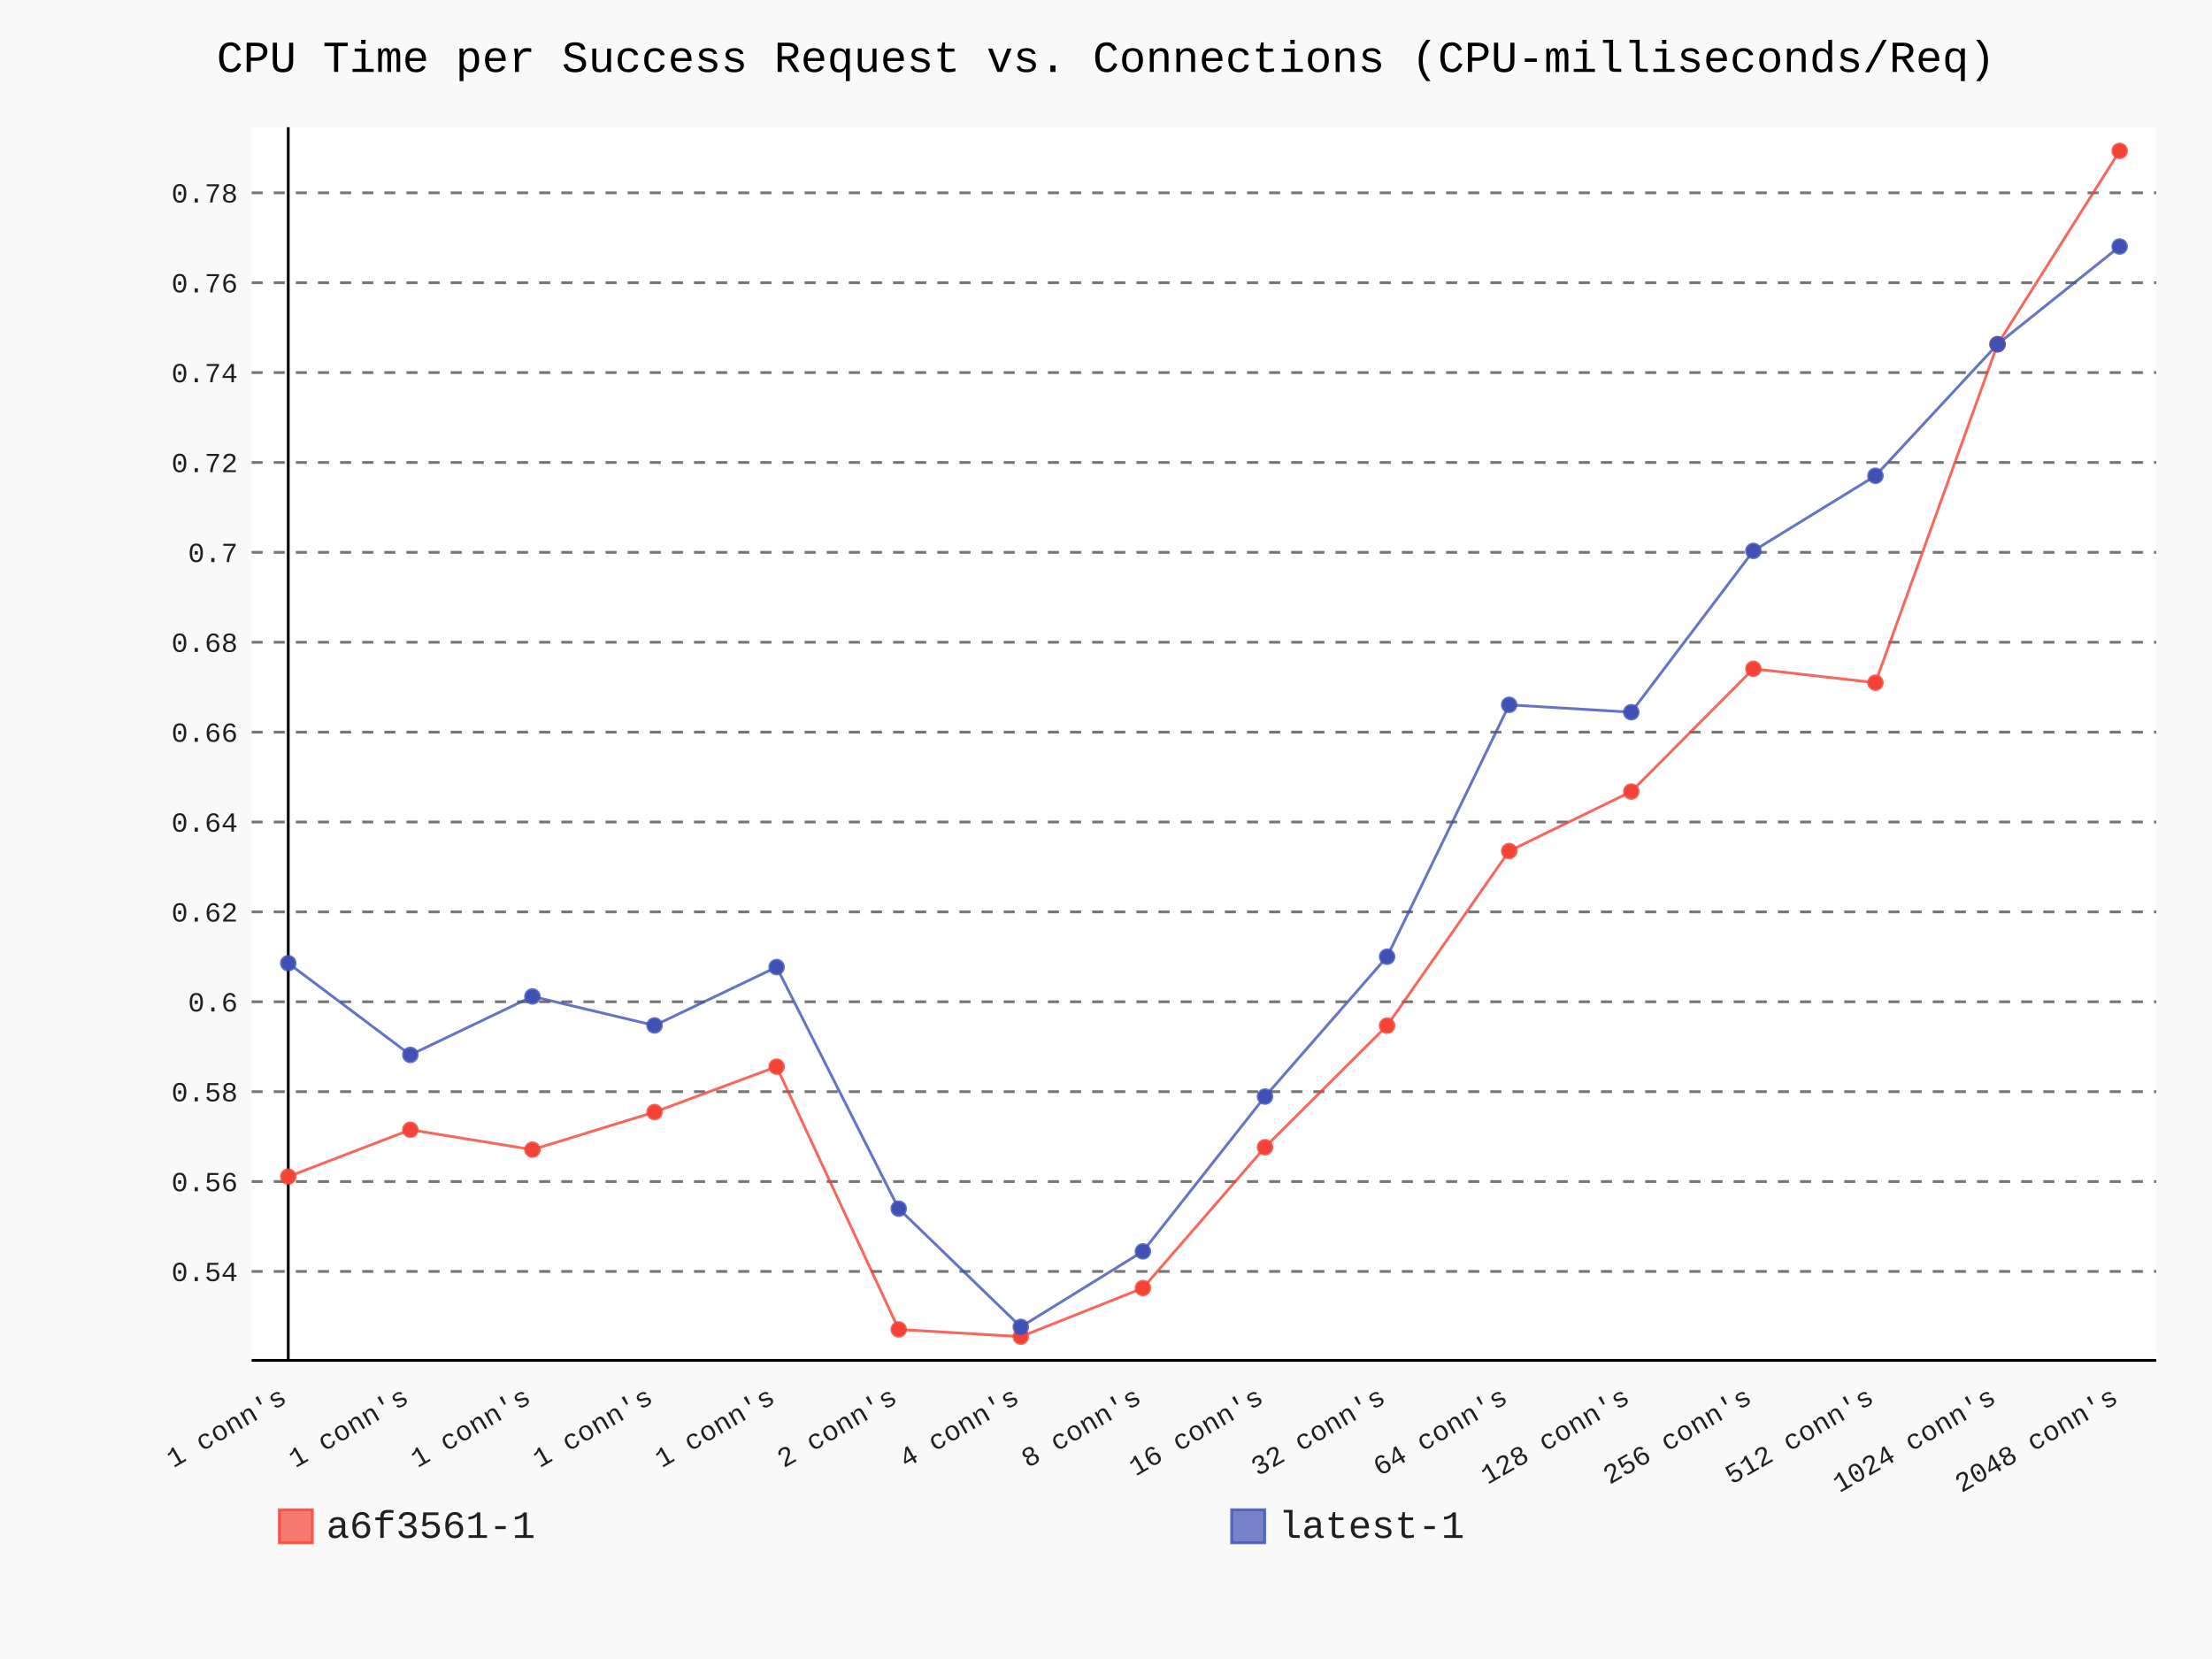
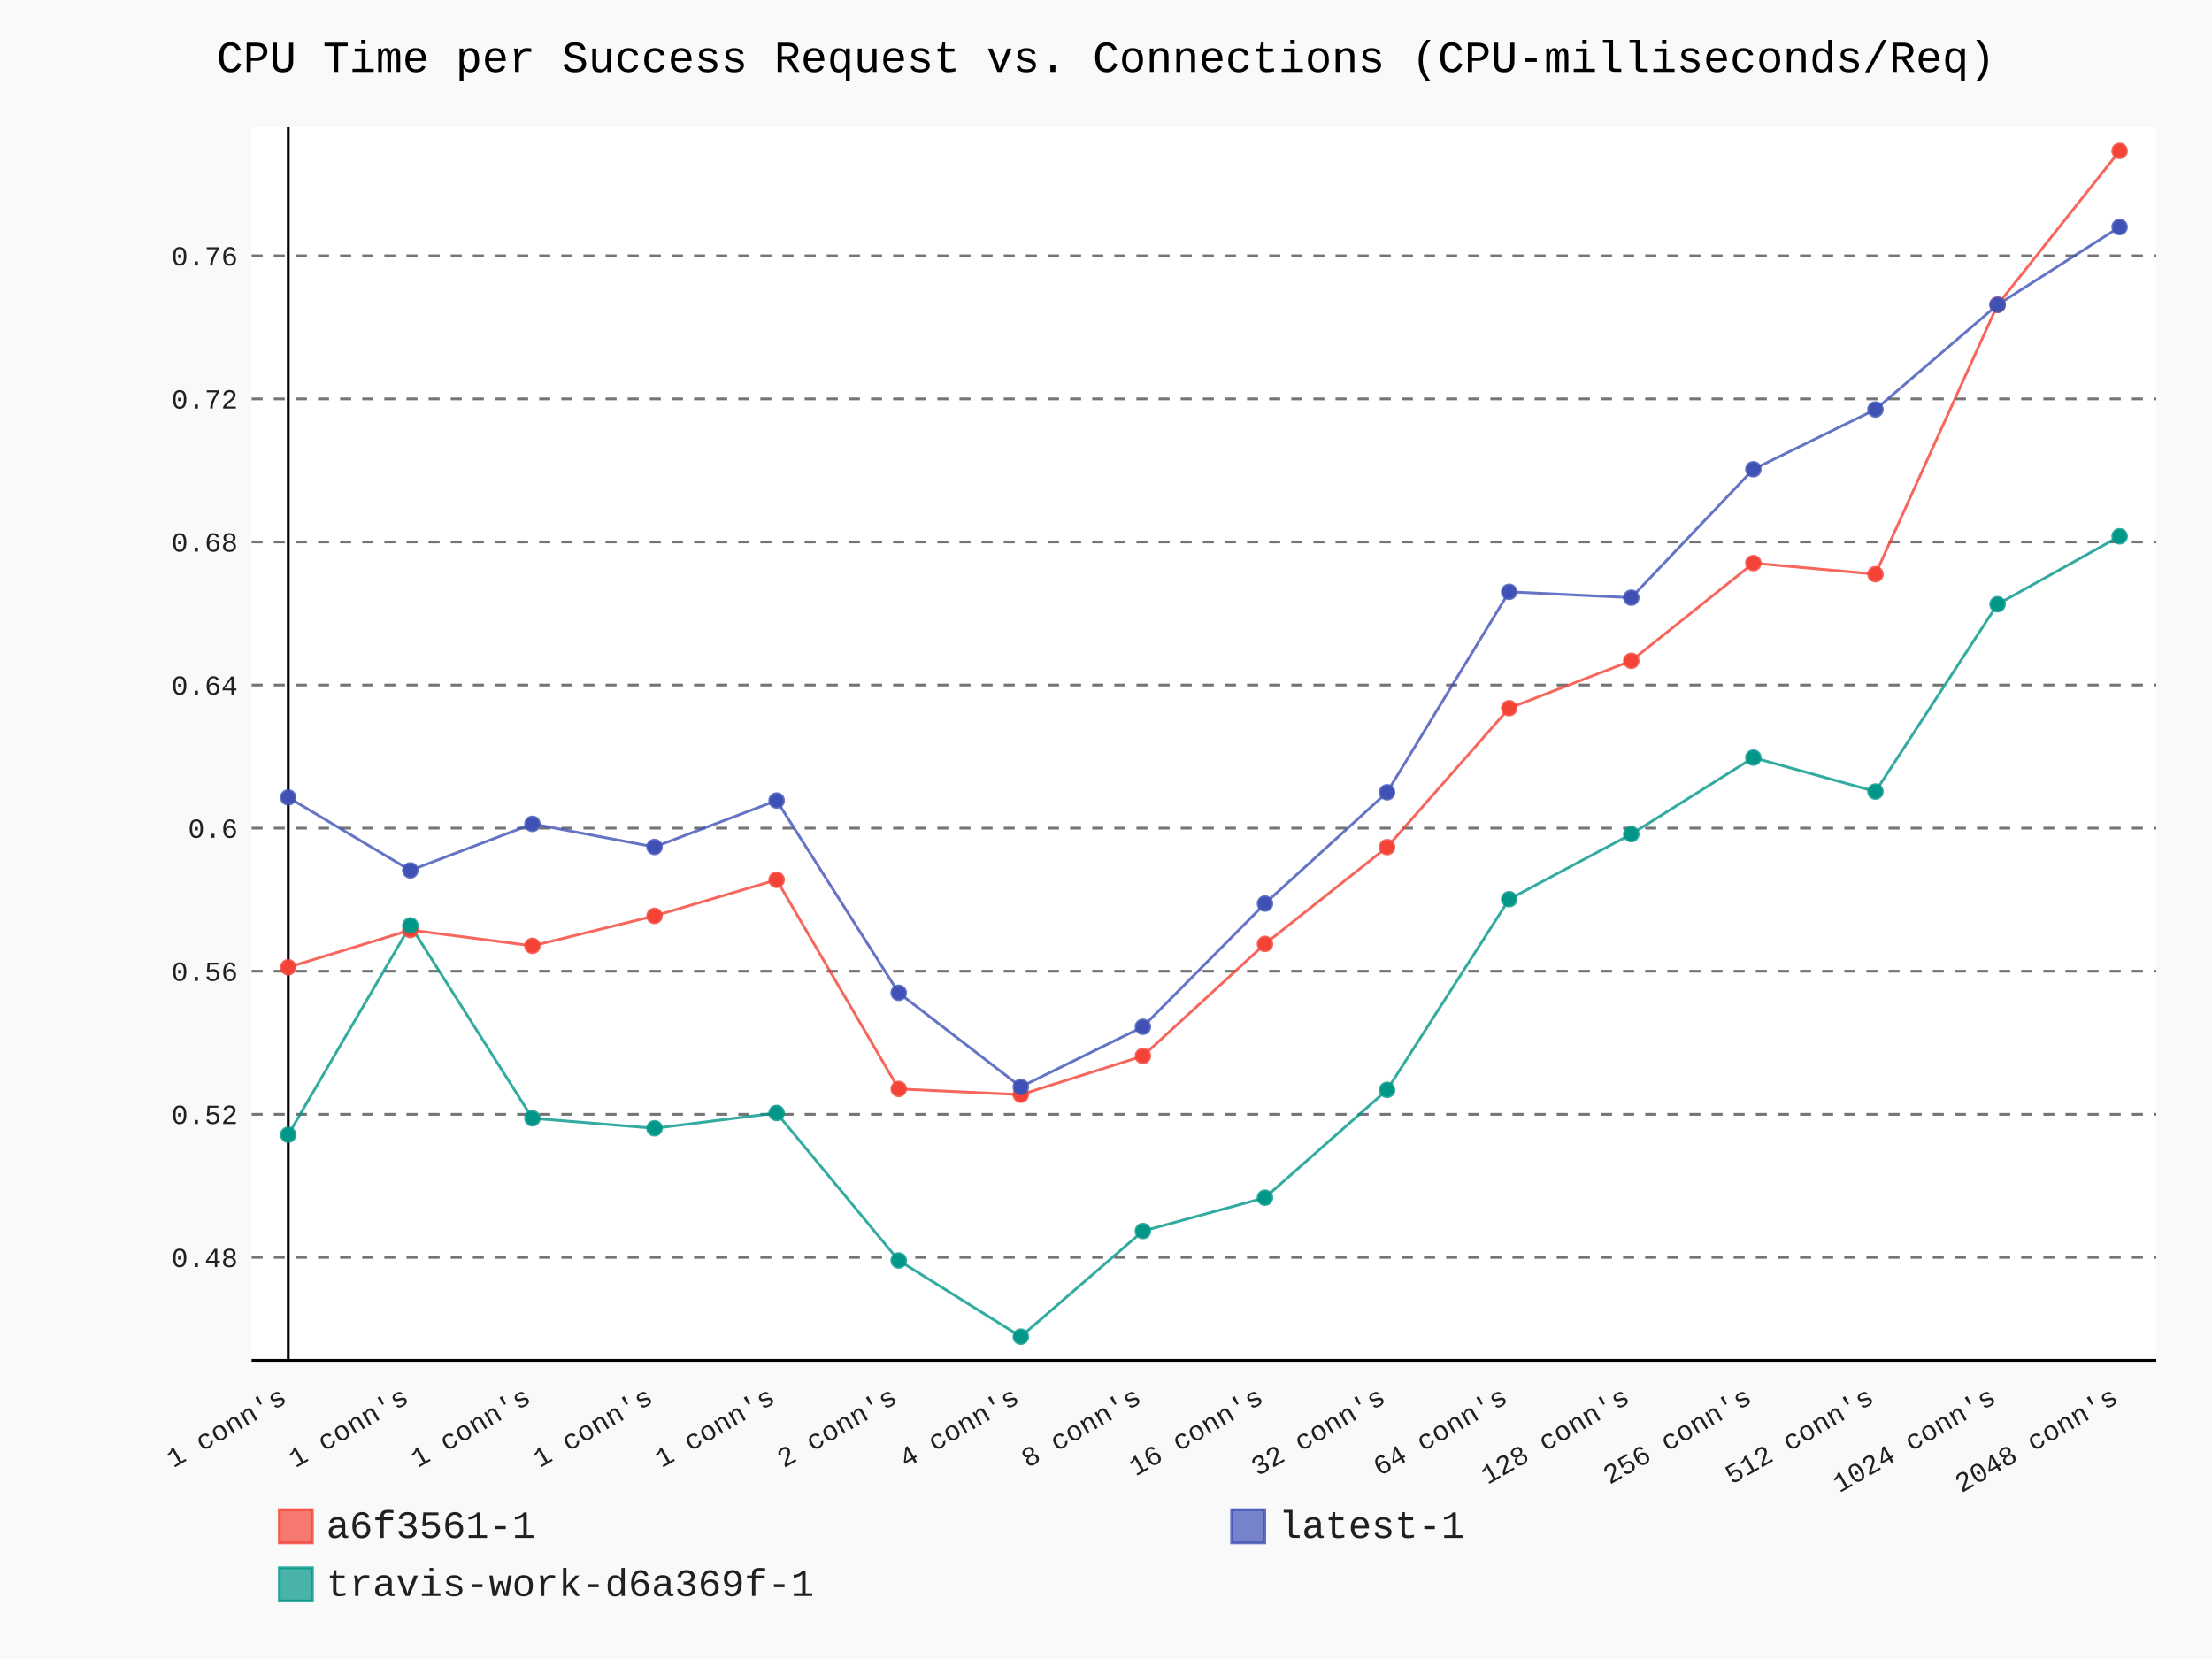
- <svg xmlns="http://www.w3.org/2000/svg" id="chart-99166ab4-c7ba-43b7-9d67-c3d33aabeb8f" class="pygal-chart" viewBox="0 0 800 600">
+ <svg xmlns="http://www.w3.org/2000/svg" id="chart-7c6880dc-d31f-4989-b0ab-94fe5ef21adb" class="pygal-chart" viewBox="0 0 800 600">
  <defs>
-     <style type="text/css">#chart-99166ab4-c7ba-43b7-9d67-c3d33aabeb8f{-webkit-user-select:none;-webkit-font-smoothing:antialiased;font-family:Consolas,"Liberation Mono",Menlo,Courier,monospace}#chart-99166ab4-c7ba-43b7-9d67-c3d33aabeb8f .title{font-family:Consolas,"Liberation Mono",Menlo,Courier,monospace;font-size:16px}#chart-99166ab4-c7ba-43b7-9d67-c3d33aabeb8f .legends .legend text{font-family:Consolas,"Liberation Mono",Menlo,Courier,monospace;font-size:14px}#chart-99166ab4-c7ba-43b7-9d67-c3d33aabeb8f .axis text{font-family:Consolas,"Liberation Mono",Menlo,Courier,monospace;font-size:10px}#chart-99166ab4-c7ba-43b7-9d67-c3d33aabeb8f .axis text.major{font-family:Consolas,"Liberation Mono",Menlo,Courier,monospace;font-size:10px}#chart-99166ab4-c7ba-43b7-9d67-c3d33aabeb8f .text-overlay text.value{font-family:Consolas,"Liberation Mono",Menlo,Courier,monospace;font-size:16px}#chart-99166ab4-c7ba-43b7-9d67-c3d33aabeb8f .text-overlay text.label{font-family:Consolas,"Liberation Mono",Menlo,Courier,monospace;font-size:10px}#chart-99166ab4-c7ba-43b7-9d67-c3d33aabeb8f .tooltip{font-family:Consolas,"Liberation Mono",Menlo,Courier,monospace;font-size:14px}#chart-99166ab4-c7ba-43b7-9d67-c3d33aabeb8f text.no_data{font-family:Consolas,"Liberation Mono",Menlo,Courier,monospace;font-size:64px}
- #chart-99166ab4-c7ba-43b7-9d67-c3d33aabeb8f{background-color:rgba(249,249,249,1)}#chart-99166ab4-c7ba-43b7-9d67-c3d33aabeb8f path,#chart-99166ab4-c7ba-43b7-9d67-c3d33aabeb8f line,#chart-99166ab4-c7ba-43b7-9d67-c3d33aabeb8f rect,#chart-99166ab4-c7ba-43b7-9d67-c3d33aabeb8f circle{-webkit-transition:150ms;-moz-transition:150ms;transition:150ms}#chart-99166ab4-c7ba-43b7-9d67-c3d33aabeb8f .graph &gt; .background{fill:rgba(249,249,249,1)}#chart-99166ab4-c7ba-43b7-9d67-c3d33aabeb8f .plot &gt; .background{fill:rgba(255,255,255,1)}#chart-99166ab4-c7ba-43b7-9d67-c3d33aabeb8f .graph{fill:rgba(0,0,0,.87)}#chart-99166ab4-c7ba-43b7-9d67-c3d33aabeb8f text.no_data{fill:rgba(0,0,0,1)}#chart-99166ab4-c7ba-43b7-9d67-c3d33aabeb8f .title{fill:rgba(0,0,0,1)}#chart-99166ab4-c7ba-43b7-9d67-c3d33aabeb8f .legends .legend text{fill:rgba(0,0,0,.87)}#chart-99166ab4-c7ba-43b7-9d67-c3d33aabeb8f .legends .legend:hover text{fill:rgba(0,0,0,1)}#chart-99166ab4-c7ba-43b7-9d67-c3d33aabeb8f .axis .line{stroke:rgba(0,0,0,1)}#chart-99166ab4-c7ba-43b7-9d67-c3d33aabeb8f .axis .guide.line{stroke:rgba(0,0,0,.54)}#chart-99166ab4-c7ba-43b7-9d67-c3d33aabeb8f .axis .major.line{stroke:rgba(0,0,0,.87)}#chart-99166ab4-c7ba-43b7-9d67-c3d33aabeb8f .axis text.major{fill:rgba(0,0,0,1)}#chart-99166ab4-c7ba-43b7-9d67-c3d33aabeb8f .axis.y .guides:hover .guide.line,#chart-99166ab4-c7ba-43b7-9d67-c3d33aabeb8f .line-graph .axis.x .guides:hover .guide.line,#chart-99166ab4-c7ba-43b7-9d67-c3d33aabeb8f .stackedline-graph .axis.x .guides:hover .guide.line,#chart-99166ab4-c7ba-43b7-9d67-c3d33aabeb8f .xy-graph .axis.x .guides:hover .guide.line{stroke:rgba(0,0,0,1)}#chart-99166ab4-c7ba-43b7-9d67-c3d33aabeb8f .axis .guides:hover text{fill:rgba(0,0,0,1)}#chart-99166ab4-c7ba-43b7-9d67-c3d33aabeb8f .reactive{fill-opacity:.7;stroke-opacity:.8}#chart-99166ab4-c7ba-43b7-9d67-c3d33aabeb8f .ci{stroke:rgba(0,0,0,.87)}#chart-99166ab4-c7ba-43b7-9d67-c3d33aabeb8f .reactive.active,#chart-99166ab4-c7ba-43b7-9d67-c3d33aabeb8f .active .reactive{fill-opacity:.8;stroke-opacity:.9;stroke-width:4}#chart-99166ab4-c7ba-43b7-9d67-c3d33aabeb8f .ci .reactive.active{stroke-width:1.5}#chart-99166ab4-c7ba-43b7-9d67-c3d33aabeb8f .series text{fill:rgba(0,0,0,1)}#chart-99166ab4-c7ba-43b7-9d67-c3d33aabeb8f .tooltip rect{fill:rgba(255,255,255,1);stroke:rgba(0,0,0,1);-webkit-transition:opacity 150ms;-moz-transition:opacity 150ms;transition:opacity 150ms}#chart-99166ab4-c7ba-43b7-9d67-c3d33aabeb8f .tooltip .label{fill:rgba(0,0,0,.87)}#chart-99166ab4-c7ba-43b7-9d67-c3d33aabeb8f .tooltip .label{fill:rgba(0,0,0,.87)}#chart-99166ab4-c7ba-43b7-9d67-c3d33aabeb8f .tooltip .legend{font-size:.8em;fill:rgba(0,0,0,.54)}#chart-99166ab4-c7ba-43b7-9d67-c3d33aabeb8f .tooltip .x_label{font-size:.6em;fill:rgba(0,0,0,1)}#chart-99166ab4-c7ba-43b7-9d67-c3d33aabeb8f .tooltip .xlink{font-size:.5em;text-decoration:underline}#chart-99166ab4-c7ba-43b7-9d67-c3d33aabeb8f .tooltip .value{font-size:1.5em}#chart-99166ab4-c7ba-43b7-9d67-c3d33aabeb8f .bound{font-size:.5em}#chart-99166ab4-c7ba-43b7-9d67-c3d33aabeb8f .max-value{font-size:.75em;fill:rgba(0,0,0,.54)}#chart-99166ab4-c7ba-43b7-9d67-c3d33aabeb8f .map-element{fill:rgba(255,255,255,1);stroke:rgba(0,0,0,.54) !important}#chart-99166ab4-c7ba-43b7-9d67-c3d33aabeb8f .map-element .reactive{fill-opacity:inherit;stroke-opacity:inherit}#chart-99166ab4-c7ba-43b7-9d67-c3d33aabeb8f .color-0,#chart-99166ab4-c7ba-43b7-9d67-c3d33aabeb8f .color-0 a:visited{stroke:#F44336;fill:#F44336}#chart-99166ab4-c7ba-43b7-9d67-c3d33aabeb8f .color-1,#chart-99166ab4-c7ba-43b7-9d67-c3d33aabeb8f .color-1 a:visited{stroke:#3F51B5;fill:#3F51B5}#chart-99166ab4-c7ba-43b7-9d67-c3d33aabeb8f .text-overlay .color-0 text{fill:black}#chart-99166ab4-c7ba-43b7-9d67-c3d33aabeb8f .text-overlay .color-1 text{fill:black}
- #chart-99166ab4-c7ba-43b7-9d67-c3d33aabeb8f text.no_data{text-anchor:middle}#chart-99166ab4-c7ba-43b7-9d67-c3d33aabeb8f .guide.line{fill:none}#chart-99166ab4-c7ba-43b7-9d67-c3d33aabeb8f .centered{text-anchor:middle}#chart-99166ab4-c7ba-43b7-9d67-c3d33aabeb8f .title{text-anchor:middle}#chart-99166ab4-c7ba-43b7-9d67-c3d33aabeb8f .legends .legend text{fill-opacity:1}#chart-99166ab4-c7ba-43b7-9d67-c3d33aabeb8f .axis.x text{text-anchor:middle}#chart-99166ab4-c7ba-43b7-9d67-c3d33aabeb8f .axis.x:not(.web) text[transform]{text-anchor:start}#chart-99166ab4-c7ba-43b7-9d67-c3d33aabeb8f .axis.x:not(.web) text[transform].backwards{text-anchor:end}#chart-99166ab4-c7ba-43b7-9d67-c3d33aabeb8f .axis.y text{text-anchor:end}#chart-99166ab4-c7ba-43b7-9d67-c3d33aabeb8f .axis.y text[transform].backwards{text-anchor:start}#chart-99166ab4-c7ba-43b7-9d67-c3d33aabeb8f .axis.y2 text{text-anchor:start}#chart-99166ab4-c7ba-43b7-9d67-c3d33aabeb8f .axis.y2 text[transform].backwards{text-anchor:end}#chart-99166ab4-c7ba-43b7-9d67-c3d33aabeb8f .axis .guide.line{stroke-dasharray:4,4}#chart-99166ab4-c7ba-43b7-9d67-c3d33aabeb8f .axis .major.guide.line{stroke-dasharray:6,6}#chart-99166ab4-c7ba-43b7-9d67-c3d33aabeb8f .horizontal .axis.y .guide.line,#chart-99166ab4-c7ba-43b7-9d67-c3d33aabeb8f .horizontal .axis.y2 .guide.line,#chart-99166ab4-c7ba-43b7-9d67-c3d33aabeb8f .vertical .axis.x .guide.line{opacity:0}#chart-99166ab4-c7ba-43b7-9d67-c3d33aabeb8f .horizontal .axis.always_show .guide.line,#chart-99166ab4-c7ba-43b7-9d67-c3d33aabeb8f .vertical .axis.always_show .guide.line{opacity:1 !important}#chart-99166ab4-c7ba-43b7-9d67-c3d33aabeb8f .axis.y .guides:hover .guide.line,#chart-99166ab4-c7ba-43b7-9d67-c3d33aabeb8f .axis.y2 .guides:hover .guide.line,#chart-99166ab4-c7ba-43b7-9d67-c3d33aabeb8f .axis.x .guides:hover .guide.line{opacity:1}#chart-99166ab4-c7ba-43b7-9d67-c3d33aabeb8f .axis .guides:hover text{opacity:1}#chart-99166ab4-c7ba-43b7-9d67-c3d33aabeb8f .nofill{fill:none}#chart-99166ab4-c7ba-43b7-9d67-c3d33aabeb8f .subtle-fill{fill-opacity:.2}#chart-99166ab4-c7ba-43b7-9d67-c3d33aabeb8f .dot{stroke-width:1px;fill-opacity:1}#chart-99166ab4-c7ba-43b7-9d67-c3d33aabeb8f .dot.active{stroke-width:5px}#chart-99166ab4-c7ba-43b7-9d67-c3d33aabeb8f .dot.negative{fill:transparent}#chart-99166ab4-c7ba-43b7-9d67-c3d33aabeb8f text,#chart-99166ab4-c7ba-43b7-9d67-c3d33aabeb8f tspan{stroke:none !important}#chart-99166ab4-c7ba-43b7-9d67-c3d33aabeb8f .series text.active{opacity:1}#chart-99166ab4-c7ba-43b7-9d67-c3d33aabeb8f .tooltip rect{fill-opacity:.95;stroke-width:.5}#chart-99166ab4-c7ba-43b7-9d67-c3d33aabeb8f .tooltip text{fill-opacity:1}#chart-99166ab4-c7ba-43b7-9d67-c3d33aabeb8f .showable{visibility:hidden}#chart-99166ab4-c7ba-43b7-9d67-c3d33aabeb8f .showable.shown{visibility:visible}#chart-99166ab4-c7ba-43b7-9d67-c3d33aabeb8f .gauge-background{fill:rgba(229,229,229,1);stroke:none}#chart-99166ab4-c7ba-43b7-9d67-c3d33aabeb8f .bg-lines{stroke:rgba(249,249,249,1);stroke-width:2px}</style>
+     <style type="text/css">#chart-7c6880dc-d31f-4989-b0ab-94fe5ef21adb{-webkit-user-select:none;-webkit-font-smoothing:antialiased;font-family:Consolas,"Liberation Mono",Menlo,Courier,monospace}#chart-7c6880dc-d31f-4989-b0ab-94fe5ef21adb .title{font-family:Consolas,"Liberation Mono",Menlo,Courier,monospace;font-size:16px}#chart-7c6880dc-d31f-4989-b0ab-94fe5ef21adb .legends .legend text{font-family:Consolas,"Liberation Mono",Menlo,Courier,monospace;font-size:14px}#chart-7c6880dc-d31f-4989-b0ab-94fe5ef21adb .axis text{font-family:Consolas,"Liberation Mono",Menlo,Courier,monospace;font-size:10px}#chart-7c6880dc-d31f-4989-b0ab-94fe5ef21adb .axis text.major{font-family:Consolas,"Liberation Mono",Menlo,Courier,monospace;font-size:10px}#chart-7c6880dc-d31f-4989-b0ab-94fe5ef21adb .text-overlay text.value{font-family:Consolas,"Liberation Mono",Menlo,Courier,monospace;font-size:16px}#chart-7c6880dc-d31f-4989-b0ab-94fe5ef21adb .text-overlay text.label{font-family:Consolas,"Liberation Mono",Menlo,Courier,monospace;font-size:10px}#chart-7c6880dc-d31f-4989-b0ab-94fe5ef21adb .tooltip{font-family:Consolas,"Liberation Mono",Menlo,Courier,monospace;font-size:14px}#chart-7c6880dc-d31f-4989-b0ab-94fe5ef21adb text.no_data{font-family:Consolas,"Liberation Mono",Menlo,Courier,monospace;font-size:64px}
+ #chart-7c6880dc-d31f-4989-b0ab-94fe5ef21adb{background-color:rgba(249,249,249,1)}#chart-7c6880dc-d31f-4989-b0ab-94fe5ef21adb path,#chart-7c6880dc-d31f-4989-b0ab-94fe5ef21adb line,#chart-7c6880dc-d31f-4989-b0ab-94fe5ef21adb rect,#chart-7c6880dc-d31f-4989-b0ab-94fe5ef21adb circle{-webkit-transition:150ms;-moz-transition:150ms;transition:150ms}#chart-7c6880dc-d31f-4989-b0ab-94fe5ef21adb .graph &gt; .background{fill:rgba(249,249,249,1)}#chart-7c6880dc-d31f-4989-b0ab-94fe5ef21adb .plot &gt; .background{fill:rgba(255,255,255,1)}#chart-7c6880dc-d31f-4989-b0ab-94fe5ef21adb .graph{fill:rgba(0,0,0,.87)}#chart-7c6880dc-d31f-4989-b0ab-94fe5ef21adb text.no_data{fill:rgba(0,0,0,1)}#chart-7c6880dc-d31f-4989-b0ab-94fe5ef21adb .title{fill:rgba(0,0,0,1)}#chart-7c6880dc-d31f-4989-b0ab-94fe5ef21adb .legends .legend text{fill:rgba(0,0,0,.87)}#chart-7c6880dc-d31f-4989-b0ab-94fe5ef21adb .legends .legend:hover text{fill:rgba(0,0,0,1)}#chart-7c6880dc-d31f-4989-b0ab-94fe5ef21adb .axis .line{stroke:rgba(0,0,0,1)}#chart-7c6880dc-d31f-4989-b0ab-94fe5ef21adb .axis .guide.line{stroke:rgba(0,0,0,.54)}#chart-7c6880dc-d31f-4989-b0ab-94fe5ef21adb .axis .major.line{stroke:rgba(0,0,0,.87)}#chart-7c6880dc-d31f-4989-b0ab-94fe5ef21adb .axis text.major{fill:rgba(0,0,0,1)}#chart-7c6880dc-d31f-4989-b0ab-94fe5ef21adb .axis.y .guides:hover .guide.line,#chart-7c6880dc-d31f-4989-b0ab-94fe5ef21adb .line-graph .axis.x .guides:hover .guide.line,#chart-7c6880dc-d31f-4989-b0ab-94fe5ef21adb .stackedline-graph .axis.x .guides:hover .guide.line,#chart-7c6880dc-d31f-4989-b0ab-94fe5ef21adb .xy-graph .axis.x .guides:hover .guide.line{stroke:rgba(0,0,0,1)}#chart-7c6880dc-d31f-4989-b0ab-94fe5ef21adb .axis .guides:hover text{fill:rgba(0,0,0,1)}#chart-7c6880dc-d31f-4989-b0ab-94fe5ef21adb .reactive{fill-opacity:.7;stroke-opacity:.8}#chart-7c6880dc-d31f-4989-b0ab-94fe5ef21adb .ci{stroke:rgba(0,0,0,.87)}#chart-7c6880dc-d31f-4989-b0ab-94fe5ef21adb .reactive.active,#chart-7c6880dc-d31f-4989-b0ab-94fe5ef21adb .active .reactive{fill-opacity:.8;stroke-opacity:.9;stroke-width:4}#chart-7c6880dc-d31f-4989-b0ab-94fe5ef21adb .ci .reactive.active{stroke-width:1.5}#chart-7c6880dc-d31f-4989-b0ab-94fe5ef21adb .series text{fill:rgba(0,0,0,1)}#chart-7c6880dc-d31f-4989-b0ab-94fe5ef21adb .tooltip rect{fill:rgba(255,255,255,1);stroke:rgba(0,0,0,1);-webkit-transition:opacity 150ms;-moz-transition:opacity 150ms;transition:opacity 150ms}#chart-7c6880dc-d31f-4989-b0ab-94fe5ef21adb .tooltip .label{fill:rgba(0,0,0,.87)}#chart-7c6880dc-d31f-4989-b0ab-94fe5ef21adb .tooltip .label{fill:rgba(0,0,0,.87)}#chart-7c6880dc-d31f-4989-b0ab-94fe5ef21adb .tooltip .legend{font-size:.8em;fill:rgba(0,0,0,.54)}#chart-7c6880dc-d31f-4989-b0ab-94fe5ef21adb .tooltip .x_label{font-size:.6em;fill:rgba(0,0,0,1)}#chart-7c6880dc-d31f-4989-b0ab-94fe5ef21adb .tooltip .xlink{font-size:.5em;text-decoration:underline}#chart-7c6880dc-d31f-4989-b0ab-94fe5ef21adb .tooltip .value{font-size:1.5em}#chart-7c6880dc-d31f-4989-b0ab-94fe5ef21adb .bound{font-size:.5em}#chart-7c6880dc-d31f-4989-b0ab-94fe5ef21adb .max-value{font-size:.75em;fill:rgba(0,0,0,.54)}#chart-7c6880dc-d31f-4989-b0ab-94fe5ef21adb .map-element{fill:rgba(255,255,255,1);stroke:rgba(0,0,0,.54) !important}#chart-7c6880dc-d31f-4989-b0ab-94fe5ef21adb .map-element .reactive{fill-opacity:inherit;stroke-opacity:inherit}#chart-7c6880dc-d31f-4989-b0ab-94fe5ef21adb .color-0,#chart-7c6880dc-d31f-4989-b0ab-94fe5ef21adb .color-0 a:visited{stroke:#F44336;fill:#F44336}#chart-7c6880dc-d31f-4989-b0ab-94fe5ef21adb .color-1,#chart-7c6880dc-d31f-4989-b0ab-94fe5ef21adb .color-1 a:visited{stroke:#3F51B5;fill:#3F51B5}#chart-7c6880dc-d31f-4989-b0ab-94fe5ef21adb .color-2,#chart-7c6880dc-d31f-4989-b0ab-94fe5ef21adb .color-2 a:visited{stroke:#009688;fill:#009688}#chart-7c6880dc-d31f-4989-b0ab-94fe5ef21adb .text-overlay .color-0 text{fill:black}#chart-7c6880dc-d31f-4989-b0ab-94fe5ef21adb .text-overlay .color-1 text{fill:black}#chart-7c6880dc-d31f-4989-b0ab-94fe5ef21adb .text-overlay .color-2 text{fill:black}
+ #chart-7c6880dc-d31f-4989-b0ab-94fe5ef21adb text.no_data{text-anchor:middle}#chart-7c6880dc-d31f-4989-b0ab-94fe5ef21adb .guide.line{fill:none}#chart-7c6880dc-d31f-4989-b0ab-94fe5ef21adb .centered{text-anchor:middle}#chart-7c6880dc-d31f-4989-b0ab-94fe5ef21adb .title{text-anchor:middle}#chart-7c6880dc-d31f-4989-b0ab-94fe5ef21adb .legends .legend text{fill-opacity:1}#chart-7c6880dc-d31f-4989-b0ab-94fe5ef21adb .axis.x text{text-anchor:middle}#chart-7c6880dc-d31f-4989-b0ab-94fe5ef21adb .axis.x:not(.web) text[transform]{text-anchor:start}#chart-7c6880dc-d31f-4989-b0ab-94fe5ef21adb .axis.x:not(.web) text[transform].backwards{text-anchor:end}#chart-7c6880dc-d31f-4989-b0ab-94fe5ef21adb .axis.y text{text-anchor:end}#chart-7c6880dc-d31f-4989-b0ab-94fe5ef21adb .axis.y text[transform].backwards{text-anchor:start}#chart-7c6880dc-d31f-4989-b0ab-94fe5ef21adb .axis.y2 text{text-anchor:start}#chart-7c6880dc-d31f-4989-b0ab-94fe5ef21adb .axis.y2 text[transform].backwards{text-anchor:end}#chart-7c6880dc-d31f-4989-b0ab-94fe5ef21adb .axis .guide.line{stroke-dasharray:4,4}#chart-7c6880dc-d31f-4989-b0ab-94fe5ef21adb .axis .major.guide.line{stroke-dasharray:6,6}#chart-7c6880dc-d31f-4989-b0ab-94fe5ef21adb .horizontal .axis.y .guide.line,#chart-7c6880dc-d31f-4989-b0ab-94fe5ef21adb .horizontal .axis.y2 .guide.line,#chart-7c6880dc-d31f-4989-b0ab-94fe5ef21adb .vertical .axis.x .guide.line{opacity:0}#chart-7c6880dc-d31f-4989-b0ab-94fe5ef21adb .horizontal .axis.always_show .guide.line,#chart-7c6880dc-d31f-4989-b0ab-94fe5ef21adb .vertical .axis.always_show .guide.line{opacity:1 !important}#chart-7c6880dc-d31f-4989-b0ab-94fe5ef21adb .axis.y .guides:hover .guide.line,#chart-7c6880dc-d31f-4989-b0ab-94fe5ef21adb .axis.y2 .guides:hover .guide.line,#chart-7c6880dc-d31f-4989-b0ab-94fe5ef21adb .axis.x .guides:hover .guide.line{opacity:1}#chart-7c6880dc-d31f-4989-b0ab-94fe5ef21adb .axis .guides:hover text{opacity:1}#chart-7c6880dc-d31f-4989-b0ab-94fe5ef21adb .nofill{fill:none}#chart-7c6880dc-d31f-4989-b0ab-94fe5ef21adb .subtle-fill{fill-opacity:.2}#chart-7c6880dc-d31f-4989-b0ab-94fe5ef21adb .dot{stroke-width:1px;fill-opacity:1}#chart-7c6880dc-d31f-4989-b0ab-94fe5ef21adb .dot.active{stroke-width:5px}#chart-7c6880dc-d31f-4989-b0ab-94fe5ef21adb .dot.negative{fill:transparent}#chart-7c6880dc-d31f-4989-b0ab-94fe5ef21adb text,#chart-7c6880dc-d31f-4989-b0ab-94fe5ef21adb tspan{stroke:none !important}#chart-7c6880dc-d31f-4989-b0ab-94fe5ef21adb .series text.active{opacity:1}#chart-7c6880dc-d31f-4989-b0ab-94fe5ef21adb .tooltip rect{fill-opacity:.95;stroke-width:.5}#chart-7c6880dc-d31f-4989-b0ab-94fe5ef21adb .tooltip text{fill-opacity:1}#chart-7c6880dc-d31f-4989-b0ab-94fe5ef21adb .showable{visibility:hidden}#chart-7c6880dc-d31f-4989-b0ab-94fe5ef21adb .showable.shown{visibility:visible}#chart-7c6880dc-d31f-4989-b0ab-94fe5ef21adb .gauge-background{fill:rgba(229,229,229,1);stroke:none}#chart-7c6880dc-d31f-4989-b0ab-94fe5ef21adb .bg-lines{stroke:rgba(249,249,249,1);stroke-width:2px}</style>
  </defs>
  <g class="graph line-graph vertical">
    <rect x="0" y="0" width="800" height="600" class="background" />
    <g transform="translate(91, 46)" class="plot">
      <rect x="0" y="0" width="688.842" height="446.0" class="background" />
      <g class="axis y always_show">
        <path d="M0 446 h688.842" class="line" />
        <g class="guides">
-           <path d="M0 413.829 h688.842" class="guide line" />
-           <text x="-5" y="417.329" class="">0.54</text>
-         </g>
-         <g class="guides">
-           <path d="M0 381.321 h688.842" class="guide line" />
-           <text x="-5" y="384.821" class="">0.56</text>
-         </g>
-         <g class="guides">
-           <path d="M0 348.813 h688.842" class="guide line" />
-           <text x="-5" y="352.313" class="">0.58</text>
-         </g>
-         <g class="guides">
-           <path d="M0 316.305 h688.842" class="guide line" />
-           <text x="-5" y="319.805" class="">0.6</text>
-         </g>
-         <g class="guides">
-           <path d="M0 283.797 h688.842" class="guide line" />
-           <text x="-5" y="287.297" class="">0.62</text>
-         </g>
-         <g class="guides">
-           <path d="M0 251.289 h688.842" class="guide line" />
-           <text x="-5" y="254.789" class="">0.64</text>
-         </g>
-         <g class="guides">
-           <path d="M0 218.782 h688.842" class="guide line" />
-           <text x="-5" y="222.282" class="">0.66</text>
-         </g>
-         <g class="guides">
-           <path d="M0 186.274 h688.842" class="guide line" />
-           <text x="-5" y="189.774" class="">0.68</text>
-         </g>
-         <g class="guides">
-           <path d="M0 153.766 h688.842" class="guide line" />
-           <text x="-5" y="157.266" class="">0.7</text>
-         </g>
-         <g class="guides">
-           <path d="M0 121.258 h688.842" class="guide line" />
-           <text x="-5" y="124.758" class="">0.72</text>
-         </g>
-         <g class="guides">
-           <path d="M0 88.75 h688.842" class="guide line" />
-           <text x="-5" y="92.25" class="">0.74</text>
-         </g>
-         <g class="guides">
-           <path d="M0 56.242 h688.842" class="guide line" />
-           <text x="-5" y="59.742" class="">0.76</text>
-         </g>
-         <g class="guides">
-           <path d="M0 23.734 h688.842" class="guide line" />
-           <text x="-5" y="27.234" class="">0.78</text>
+           <path d="M0 408.749 h688.842" class="guide line" />
+           <text x="-5" y="412.249" class="">0.48</text>
+         </g>
+         <g class="guides">
+           <path d="M0 357.001 h688.842" class="guide line" />
+           <text x="-5" y="360.501" class="">0.52</text>
+         </g>
+         <g class="guides">
+           <path d="M0 305.253 h688.842" class="guide line" />
+           <text x="-5" y="308.753" class="">0.56</text>
+         </g>
+         <g class="guides">
+           <path d="M0 253.505 h688.842" class="guide line" />
+           <text x="-5" y="257.005" class="">0.6</text>
+         </g>
+         <g class="guides">
+           <path d="M0 201.758 h688.842" class="guide line" />
+           <text x="-5" y="205.258" class="">0.64</text>
+         </g>
+         <g class="guides">
+           <path d="M0 150.01 h688.842" class="guide line" />
+           <text x="-5" y="153.51" class="">0.68</text>
+         </g>
+         <g class="guides">
+           <path d="M0 98.262 h688.842" class="guide line" />
+           <text x="-5" y="101.762" class="">0.72</text>
+         </g>
+         <g class="guides">
+           <path d="M0 46.515 h688.842" class="guide line" />
+           <text x="-5" y="50.015" class="">0.76</text>
        </g>
      </g>
      <g class="axis x">
        <g class="guides">
          <path d="M13.247 0 v446" class="line" />
          <text x="13.247" y="461.0" class="backwards" transform="rotate(330 13.24697 461)">1 conn's</text>
        </g>
        <g class="guides">
          <path d="M57.404 0 v446" class="guide line" />
          <text x="57.404" y="461.0" class="backwards" transform="rotate(330 57.40353 461)">1 conn's</text>
        </g>
        <g class="guides">
          <path d="M101.56 0 v446" class="guide line" />
          <text x="101.56" y="461.0" class="backwards" transform="rotate(330 101.5601 461)">1 conn's</text>
        </g>
        <g class="guides">
          <path d="M145.717 0 v446" class="guide line" />
          <text x="145.717" y="461.0" class="backwards" transform="rotate(330 145.7166 461)">1 conn's</text>
        </g>
        <g class="guides">
          <path d="M189.873 0 v446" class="guide line" />
          <text x="189.873" y="461.0" class="backwards" transform="rotate(330 189.8732 461)">1 conn's</text>
        </g>
        <g class="guides">
          <path d="M234.03 0 v446" class="guide line" />
          <text x="234.03" y="461.0" class="backwards" transform="rotate(330 234.0298 461)">2 conn's</text>
        </g>
        <g class="guides">
          <path d="M278.186 0 v446" class="guide line" />
          <text x="278.186" y="461.0" class="backwards" transform="rotate(330 278.1863 461)">4 conn's</text>
        </g>
        <g class="guides">
          <path d="M322.343 0 v446" class="guide line" />
          <text x="322.343" y="461.0" class="backwards" transform="rotate(330 322.3429 461)">8 conn's</text>
        </g>
        <g class="guides">
          <path d="M366.499 0 v446" class="guide line" />
          <text x="366.499" y="461.0" class="backwards" transform="rotate(330 366.4994 461)">16 conn's</text>
        </g>
        <g class="guides">
          <path d="M410.656 0 v446" class="guide line" />
          <text x="410.656" y="461.0" class="backwards" transform="rotate(330 410.656 461)">32 conn's</text>
        </g>
        <g class="guides">
          <path d="M454.813 0 v446" class="guide line" />
          <text x="454.813" y="461.0" class="backwards" transform="rotate(330 454.8126 461)">64 conn's</text>
        </g>
        <g class="guides">
          <path d="M498.969 0 v446" class="guide line" />
          <text x="498.969" y="461.0" class="backwards" transform="rotate(330 498.9691 461)">128 conn's</text>
        </g>
        <g class="guides">
          <path d="M543.126 0 v446" class="guide line" />
          <text x="543.126" y="461.0" class="backwards" transform="rotate(330 543.1257 461)">256 conn's</text>
        </g>
        <g class="guides">
          <path d="M587.282 0 v446" class="guide line" />
          <text x="587.282" y="461.0" class="backwards" transform="rotate(330 587.2822 461)">512 conn's</text>
        </g>
        <g class="guides">
          <path d="M631.439 0 v446" class="guide line" />
          <text x="631.439" y="461.0" class="backwards" transform="rotate(330 631.4388 461)">1024 conn's</text>
        </g>
        <g class="guides">
          <path d="M675.595 0 v446" class="guide line" />
          <text x="675.595" y="461.0" class="backwards" transform="rotate(330 675.5954 461)">2048 conn's</text>
        </g>
      </g>
      <g class="series serie-0 color-0">
-         <path d="M13.247 379.538 L57.404 362.591 101.56 369.792 145.717 356.194 189.873 339.774 234.03 434.816 278.186 437.423 322.343 419.849 366.499 368.913 410.656 324.93 454.813 261.791 498.969 240.276 543.126 195.878 587.282 200.903 631.439 78.519 675.595 8.577" class="line reactive nofill" />
+         <path d="M13.247 303.834 L57.404 290.345 101.56 296.076 145.717 285.254 189.873 272.185 234.03 347.831 278.186 349.906 322.343 335.918 366.499 295.377 410.656 260.37 454.813 210.117 498.969 192.992 543.126 157.655 587.282 161.654 631.439 64.245 675.595 8.577" class="line reactive nofill" />
      </g>
      <g class="series serie-1 color-1">
-         <path d="M13.247 302.35 L57.404 335.519 101.56 314.371 145.717 324.866 189.873 303.761 234.03 391.138 278.186 433.883 322.343 406.579 366.499 350.589 410.656 300.017 454.813 208.91 498.969 211.581 543.126 153.238 587.282 126.072 631.439 78.492 675.595 43.154" class="line reactive nofill" />
+         <path d="M13.247 242.398 L57.404 268.798 101.56 251.966 145.717 260.319 189.873 243.521 234.03 313.067 278.186 347.089 322.343 325.356 366.499 280.793 410.656 240.541 454.813 168.027 498.969 170.153 543.126 123.716 587.282 102.094 631.439 64.224 675.595 36.098" class="line reactive nofill" />
+       </g>
+       <g class="series serie-2 color-2">
+         <path d="M13.247 364.381 L57.404 288.71 101.56 358.435 145.717 362.052 189.873 356.518 234.03 409.877 278.186 437.423 322.343 399.223 366.499 387.166 410.656 348.167 454.813 279.21 498.969 255.674 543.126 228.002 587.282 240.279 631.439 172.531 675.595 147.967" class="line reactive nofill" />
      </g>
    </g>
    <g class="titles">
      <text x="400.0" y="26" class="title plot_title">CPU Time per Success Request vs. Connections (CPU-milliseconds/Req)</text>
    </g>
    <g transform="translate(91, 46)" class="plot overlay">
      <g class="series serie-0 color-0">
        <g class="dots">
-           <circle cx="13.247" cy="379.538" r="2.5" class="dot reactive tooltip-trigger" />
-         </g>
-         <g class="dots">
-           <circle cx="57.404" cy="362.591" r="2.5" class="dot reactive tooltip-trigger" />
-         </g>
-         <g class="dots">
-           <circle cx="101.56" cy="369.792" r="2.5" class="dot reactive tooltip-trigger" />
-         </g>
-         <g class="dots">
-           <circle cx="145.717" cy="356.194" r="2.5" class="dot reactive tooltip-trigger" />
-         </g>
-         <g class="dots">
-           <circle cx="189.873" cy="339.774" r="2.5" class="dot reactive tooltip-trigger" />
-         </g>
-         <g class="dots">
-           <circle cx="234.03" cy="434.816" r="2.5" class="dot reactive tooltip-trigger" />
+           <circle cx="13.247" cy="303.834" r="2.5" class="dot reactive tooltip-trigger" />
+         </g>
+         <g class="dots">
+           <circle cx="57.404" cy="290.345" r="2.5" class="dot reactive tooltip-trigger" />
+         </g>
+         <g class="dots">
+           <circle cx="101.56" cy="296.076" r="2.5" class="dot reactive tooltip-trigger" />
+         </g>
+         <g class="dots">
+           <circle cx="145.717" cy="285.254" r="2.5" class="dot reactive tooltip-trigger" />
+         </g>
+         <g class="dots">
+           <circle cx="189.873" cy="272.185" r="2.5" class="dot reactive tooltip-trigger" />
+         </g>
+         <g class="dots">
+           <circle cx="234.03" cy="347.831" r="2.5" class="dot reactive tooltip-trigger" />
+         </g>
+         <g class="dots">
+           <circle cx="278.186" cy="349.906" r="2.5" class="dot reactive tooltip-trigger" />
+         </g>
+         <g class="dots">
+           <circle cx="322.343" cy="335.918" r="2.5" class="dot reactive tooltip-trigger" />
+         </g>
+         <g class="dots">
+           <circle cx="366.499" cy="295.377" r="2.5" class="dot reactive tooltip-trigger" />
+         </g>
+         <g class="dots">
+           <circle cx="410.656" cy="260.37" r="2.5" class="dot reactive tooltip-trigger" />
+         </g>
+         <g class="dots">
+           <circle cx="454.813" cy="210.117" r="2.5" class="dot reactive tooltip-trigger" />
+         </g>
+         <g class="dots">
+           <circle cx="498.969" cy="192.992" r="2.5" class="dot reactive tooltip-trigger" />
+         </g>
+         <g class="dots">
+           <circle cx="543.126" cy="157.655" r="2.5" class="dot reactive tooltip-trigger" />
+         </g>
+         <g class="dots">
+           <circle cx="587.282" cy="161.654" r="2.5" class="dot reactive tooltip-trigger" />
+         </g>
+         <g class="dots">
+           <circle cx="631.439" cy="64.245" r="2.5" class="dot reactive tooltip-trigger" />
+         </g>
+         <g class="dots">
+           <circle cx="675.595" cy="8.577" r="2.5" class="dot reactive tooltip-trigger" />
+         </g>
+       </g>
+       <g class="series serie-1 color-1">
+         <g class="dots">
+           <circle cx="13.247" cy="242.398" r="2.5" class="dot reactive tooltip-trigger" />
+         </g>
+         <g class="dots">
+           <circle cx="57.404" cy="268.798" r="2.5" class="dot reactive tooltip-trigger" />
+         </g>
+         <g class="dots">
+           <circle cx="101.56" cy="251.966" r="2.5" class="dot reactive tooltip-trigger" />
+         </g>
+         <g class="dots">
+           <circle cx="145.717" cy="260.319" r="2.5" class="dot reactive tooltip-trigger" />
+         </g>
+         <g class="dots">
+           <circle cx="189.873" cy="243.521" r="2.5" class="dot reactive tooltip-trigger" />
+         </g>
+         <g class="dots">
+           <circle cx="234.03" cy="313.067" r="2.5" class="dot reactive tooltip-trigger" />
+         </g>
+         <g class="dots">
+           <circle cx="278.186" cy="347.089" r="2.5" class="dot reactive tooltip-trigger" />
+         </g>
+         <g class="dots">
+           <circle cx="322.343" cy="325.356" r="2.5" class="dot reactive tooltip-trigger" />
+         </g>
+         <g class="dots">
+           <circle cx="366.499" cy="280.793" r="2.5" class="dot reactive tooltip-trigger" />
+         </g>
+         <g class="dots">
+           <circle cx="410.656" cy="240.541" r="2.5" class="dot reactive tooltip-trigger" />
+         </g>
+         <g class="dots">
+           <circle cx="454.813" cy="168.027" r="2.5" class="dot reactive tooltip-trigger" />
+         </g>
+         <g class="dots">
+           <circle cx="498.969" cy="170.153" r="2.5" class="dot reactive tooltip-trigger" />
+         </g>
+         <g class="dots">
+           <circle cx="543.126" cy="123.716" r="2.5" class="dot reactive tooltip-trigger" />
+         </g>
+         <g class="dots">
+           <circle cx="587.282" cy="102.094" r="2.5" class="dot reactive tooltip-trigger" />
+         </g>
+         <g class="dots">
+           <circle cx="631.439" cy="64.224" r="2.5" class="dot reactive tooltip-trigger" />
+         </g>
+         <g class="dots">
+           <circle cx="675.595" cy="36.098" r="2.5" class="dot reactive tooltip-trigger" />
+         </g>
+       </g>
+       <g class="series serie-2 color-2">
+         <g class="dots">
+           <circle cx="13.247" cy="364.381" r="2.5" class="dot reactive tooltip-trigger" />
+         </g>
+         <g class="dots">
+           <circle cx="57.404" cy="288.71" r="2.5" class="dot reactive tooltip-trigger" />
+         </g>
+         <g class="dots">
+           <circle cx="101.56" cy="358.435" r="2.5" class="dot reactive tooltip-trigger" />
+         </g>
+         <g class="dots">
+           <circle cx="145.717" cy="362.052" r="2.5" class="dot reactive tooltip-trigger" />
+         </g>
+         <g class="dots">
+           <circle cx="189.873" cy="356.518" r="2.5" class="dot reactive tooltip-trigger" />
+         </g>
+         <g class="dots">
+           <circle cx="234.03" cy="409.877" r="2.5" class="dot reactive tooltip-trigger" />
        </g>
        <g class="dots">
          <circle cx="278.186" cy="437.423" r="2.5" class="dot reactive tooltip-trigger" />
        </g>
        <g class="dots">
-           <circle cx="322.343" cy="419.849" r="2.5" class="dot reactive tooltip-trigger" />
-         </g>
-         <g class="dots">
-           <circle cx="366.499" cy="368.913" r="2.5" class="dot reactive tooltip-trigger" />
-         </g>
-         <g class="dots">
-           <circle cx="410.656" cy="324.93" r="2.5" class="dot reactive tooltip-trigger" />
-         </g>
-         <g class="dots">
-           <circle cx="454.813" cy="261.791" r="2.5" class="dot reactive tooltip-trigger" />
-         </g>
-         <g class="dots">
-           <circle cx="498.969" cy="240.276" r="2.5" class="dot reactive tooltip-trigger" />
-         </g>
-         <g class="dots">
-           <circle cx="543.126" cy="195.878" r="2.5" class="dot reactive tooltip-trigger" />
-         </g>
-         <g class="dots">
-           <circle cx="587.282" cy="200.903" r="2.5" class="dot reactive tooltip-trigger" />
-         </g>
-         <g class="dots">
-           <circle cx="631.439" cy="78.519" r="2.5" class="dot reactive tooltip-trigger" />
-         </g>
-         <g class="dots">
-           <circle cx="675.595" cy="8.577" r="2.5" class="dot reactive tooltip-trigger" />
-         </g>
-       </g>
-       <g class="series serie-1 color-1">
-         <g class="dots">
-           <circle cx="13.247" cy="302.35" r="2.5" class="dot reactive tooltip-trigger" />
-         </g>
-         <g class="dots">
-           <circle cx="57.404" cy="335.519" r="2.5" class="dot reactive tooltip-trigger" />
-         </g>
-         <g class="dots">
-           <circle cx="101.56" cy="314.371" r="2.5" class="dot reactive tooltip-trigger" />
-         </g>
-         <g class="dots">
-           <circle cx="145.717" cy="324.866" r="2.5" class="dot reactive tooltip-trigger" />
-         </g>
-         <g class="dots">
-           <circle cx="189.873" cy="303.761" r="2.5" class="dot reactive tooltip-trigger" />
-         </g>
-         <g class="dots">
-           <circle cx="234.03" cy="391.138" r="2.5" class="dot reactive tooltip-trigger" />
-         </g>
-         <g class="dots">
-           <circle cx="278.186" cy="433.883" r="2.5" class="dot reactive tooltip-trigger" />
-         </g>
-         <g class="dots">
-           <circle cx="322.343" cy="406.579" r="2.5" class="dot reactive tooltip-trigger" />
-         </g>
-         <g class="dots">
-           <circle cx="366.499" cy="350.589" r="2.5" class="dot reactive tooltip-trigger" />
-         </g>
-         <g class="dots">
-           <circle cx="410.656" cy="300.017" r="2.5" class="dot reactive tooltip-trigger" />
-         </g>
-         <g class="dots">
-           <circle cx="454.813" cy="208.91" r="2.5" class="dot reactive tooltip-trigger" />
-         </g>
-         <g class="dots">
-           <circle cx="498.969" cy="211.581" r="2.5" class="dot reactive tooltip-trigger" />
-         </g>
-         <g class="dots">
-           <circle cx="543.126" cy="153.238" r="2.5" class="dot reactive tooltip-trigger" />
-         </g>
-         <g class="dots">
-           <circle cx="587.282" cy="126.072" r="2.5" class="dot reactive tooltip-trigger" />
-         </g>
-         <g class="dots">
-           <circle cx="631.439" cy="78.492" r="2.5" class="dot reactive tooltip-trigger" />
-         </g>
-         <g class="dots">
-           <circle cx="675.595" cy="43.154" r="2.5" class="dot reactive tooltip-trigger" />
+           <circle cx="322.343" cy="399.223" r="2.5" class="dot reactive tooltip-trigger" />
+         </g>
+         <g class="dots">
+           <circle cx="366.499" cy="387.166" r="2.5" class="dot reactive tooltip-trigger" />
+         </g>
+         <g class="dots">
+           <circle cx="410.656" cy="348.167" r="2.5" class="dot reactive tooltip-trigger" />
+         </g>
+         <g class="dots">
+           <circle cx="454.813" cy="279.21" r="2.5" class="dot reactive tooltip-trigger" />
+         </g>
+         <g class="dots">
+           <circle cx="498.969" cy="255.674" r="2.5" class="dot reactive tooltip-trigger" />
+         </g>
+         <g class="dots">
+           <circle cx="543.126" cy="228.002" r="2.5" class="dot reactive tooltip-trigger" />
+         </g>
+         <g class="dots">
+           <circle cx="587.282" cy="240.279" r="2.5" class="dot reactive tooltip-trigger" />
+         </g>
+         <g class="dots">
+           <circle cx="631.439" cy="172.531" r="2.5" class="dot reactive tooltip-trigger" />
+         </g>
+         <g class="dots">
+           <circle cx="675.595" cy="147.967" r="2.5" class="dot reactive tooltip-trigger" />
        </g>
      </g>
    </g>
    <g transform="translate(91, 46)" class="plot text-overlay">
      <g class="series serie-0 color-0" />
      <g class="series serie-1 color-1" />
+       <g class="series serie-2 color-2" />
    </g>
    <g transform="translate(91, 46)" class="plot tooltip-overlay">
      <g transform="translate(0 0)" style="opacity: 0" class="tooltip">
        <rect rx="0" ry="0" width="0" height="0" class="tooltip-box" />
        <g class="text" />
      </g>
    </g>
    <g transform="translate(101, 545)" class="legends">
      <g id="activate-serie-0" class="legend reactive activate-serie">
        <rect x="0.0" y="1.0" width="12" height="12" class="color-0 reactive" />
        <text x="17.0" y="11.2">a6f3561-1</text>
      </g>
      <g id="activate-serie-1" class="legend reactive activate-serie">
        <rect x="344.421" y="1.0" width="12" height="12" class="color-1 reactive" />
        <text x="361.421" y="11.2">latest-1</text>
      </g>
+       <g id="activate-serie-2" class="legend reactive activate-serie">
+         <rect x="0.0" y="22.0" width="12" height="12" class="color-2 reactive" />
+         <text x="17.0" y="32.2">travis-work-d6a369f-1</text>
+       </g>
    </g>
  </g>
</svg>
